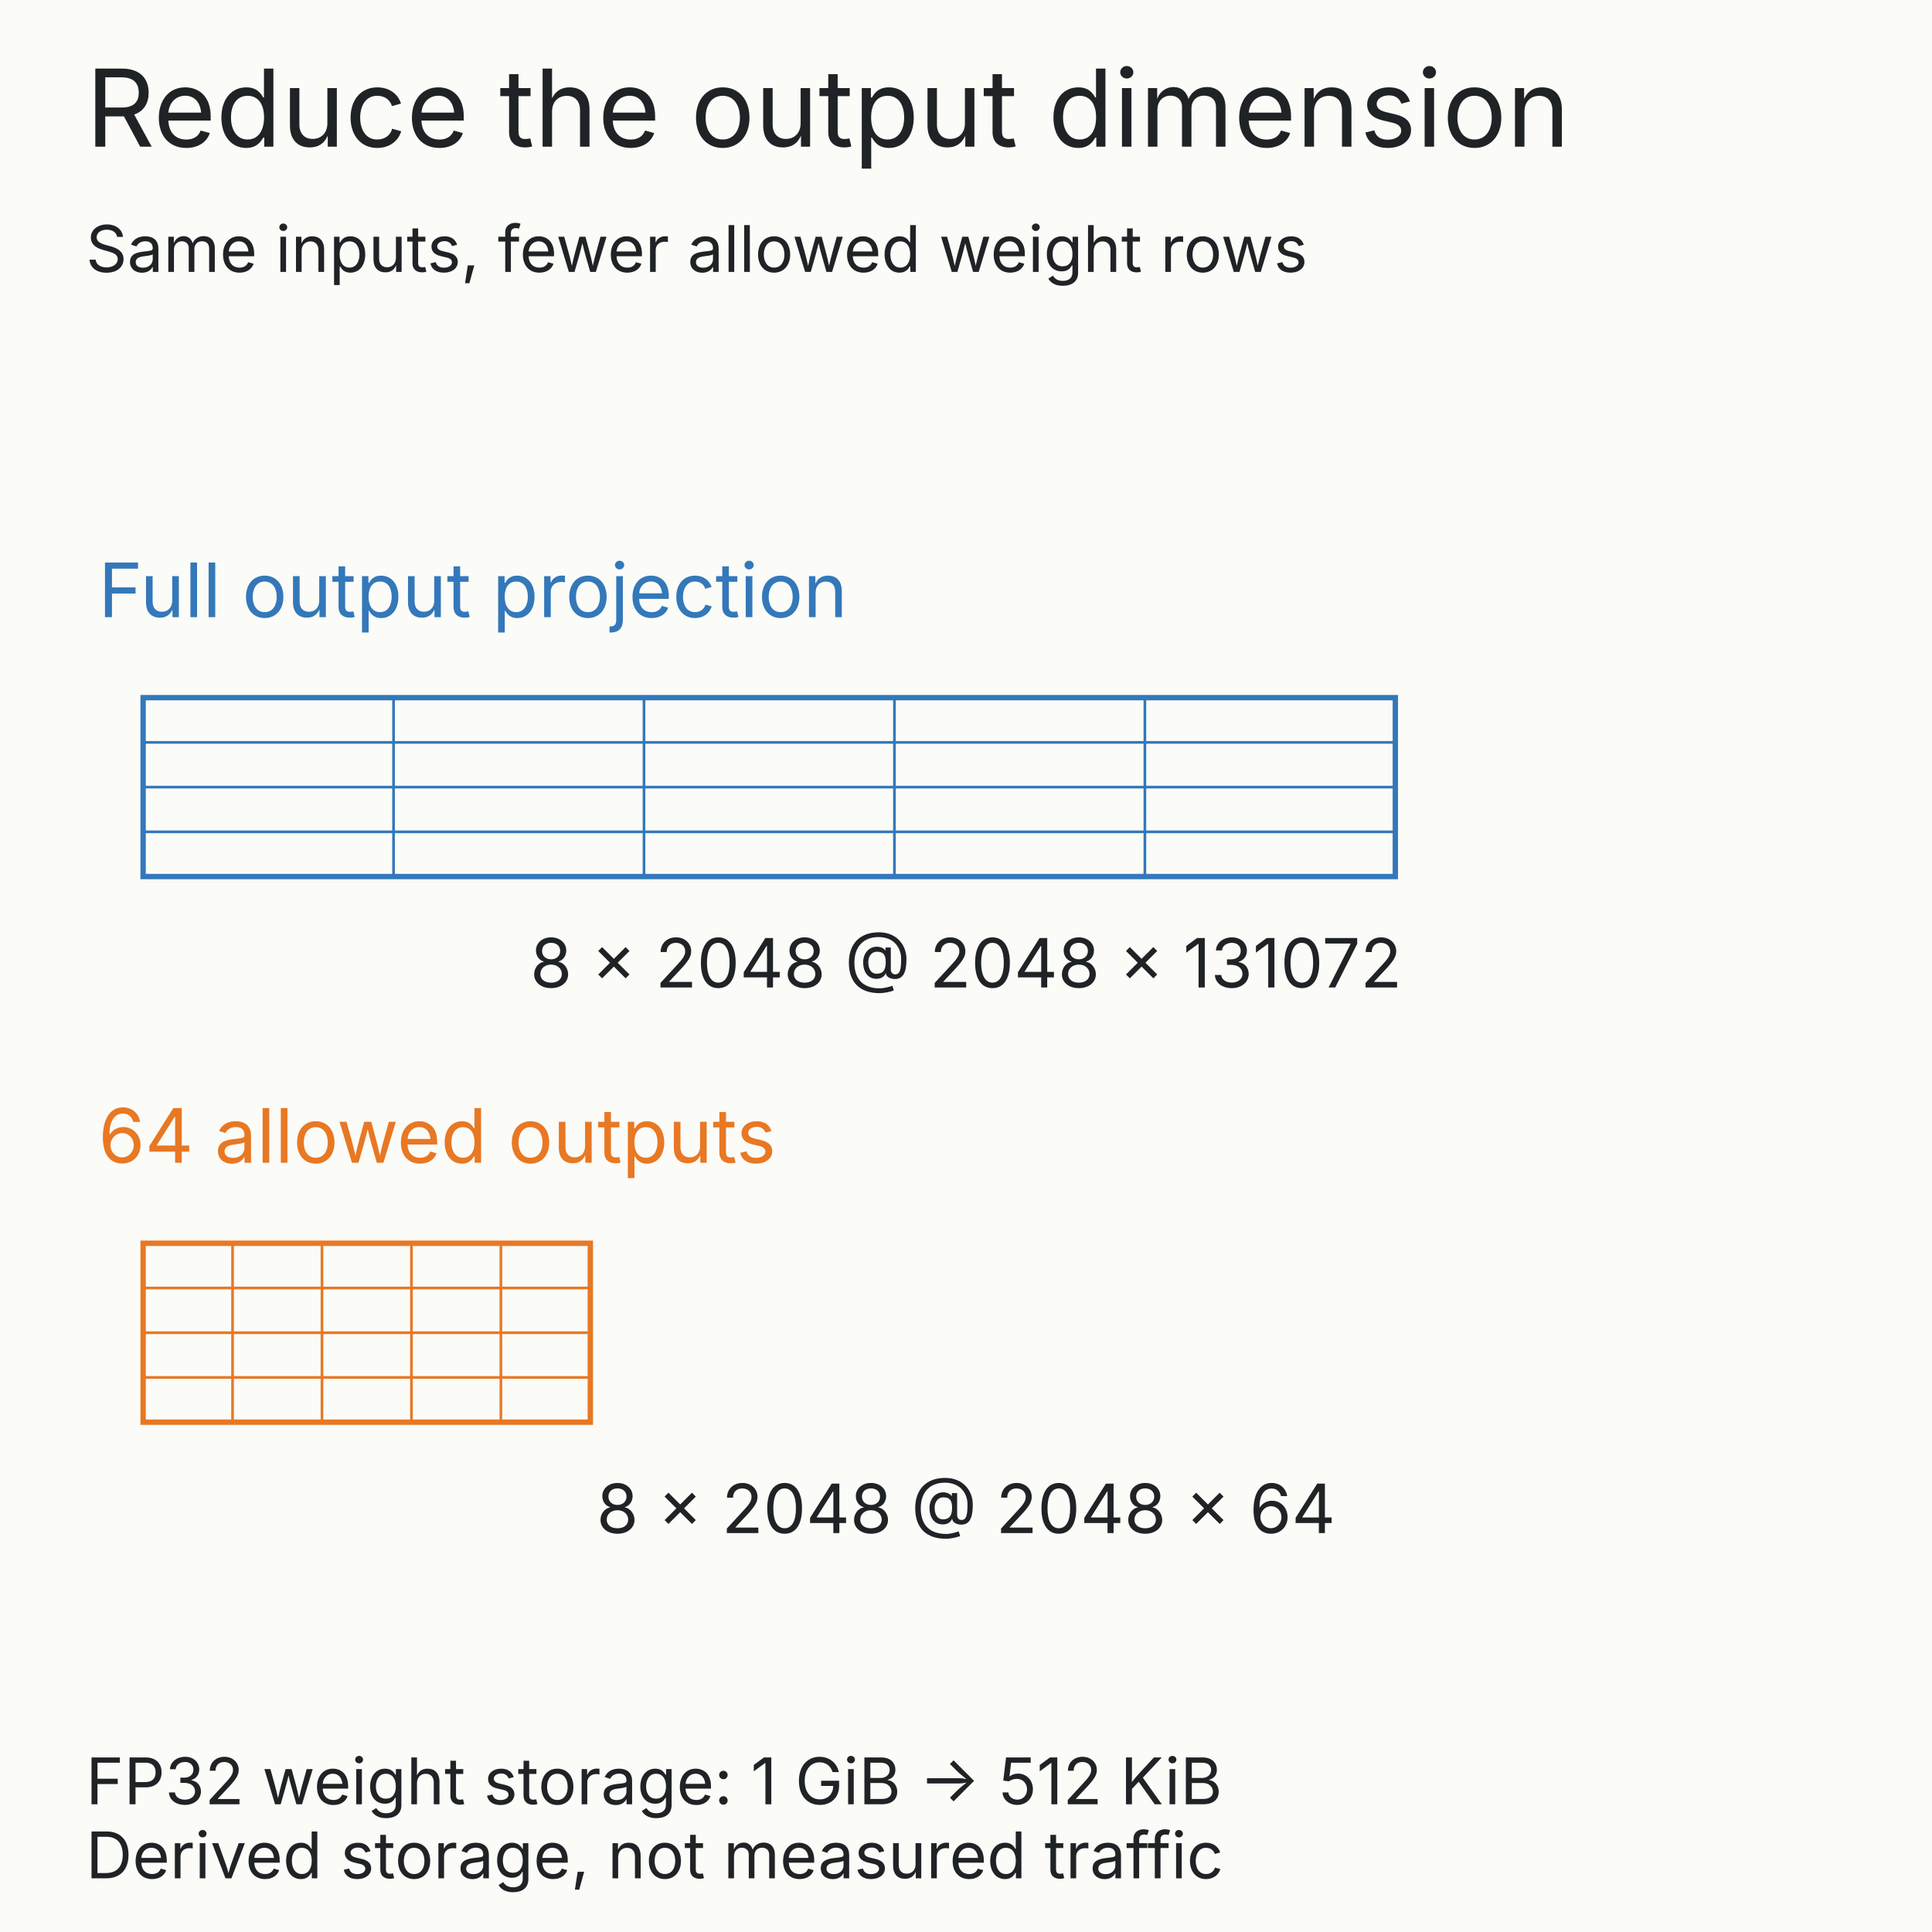
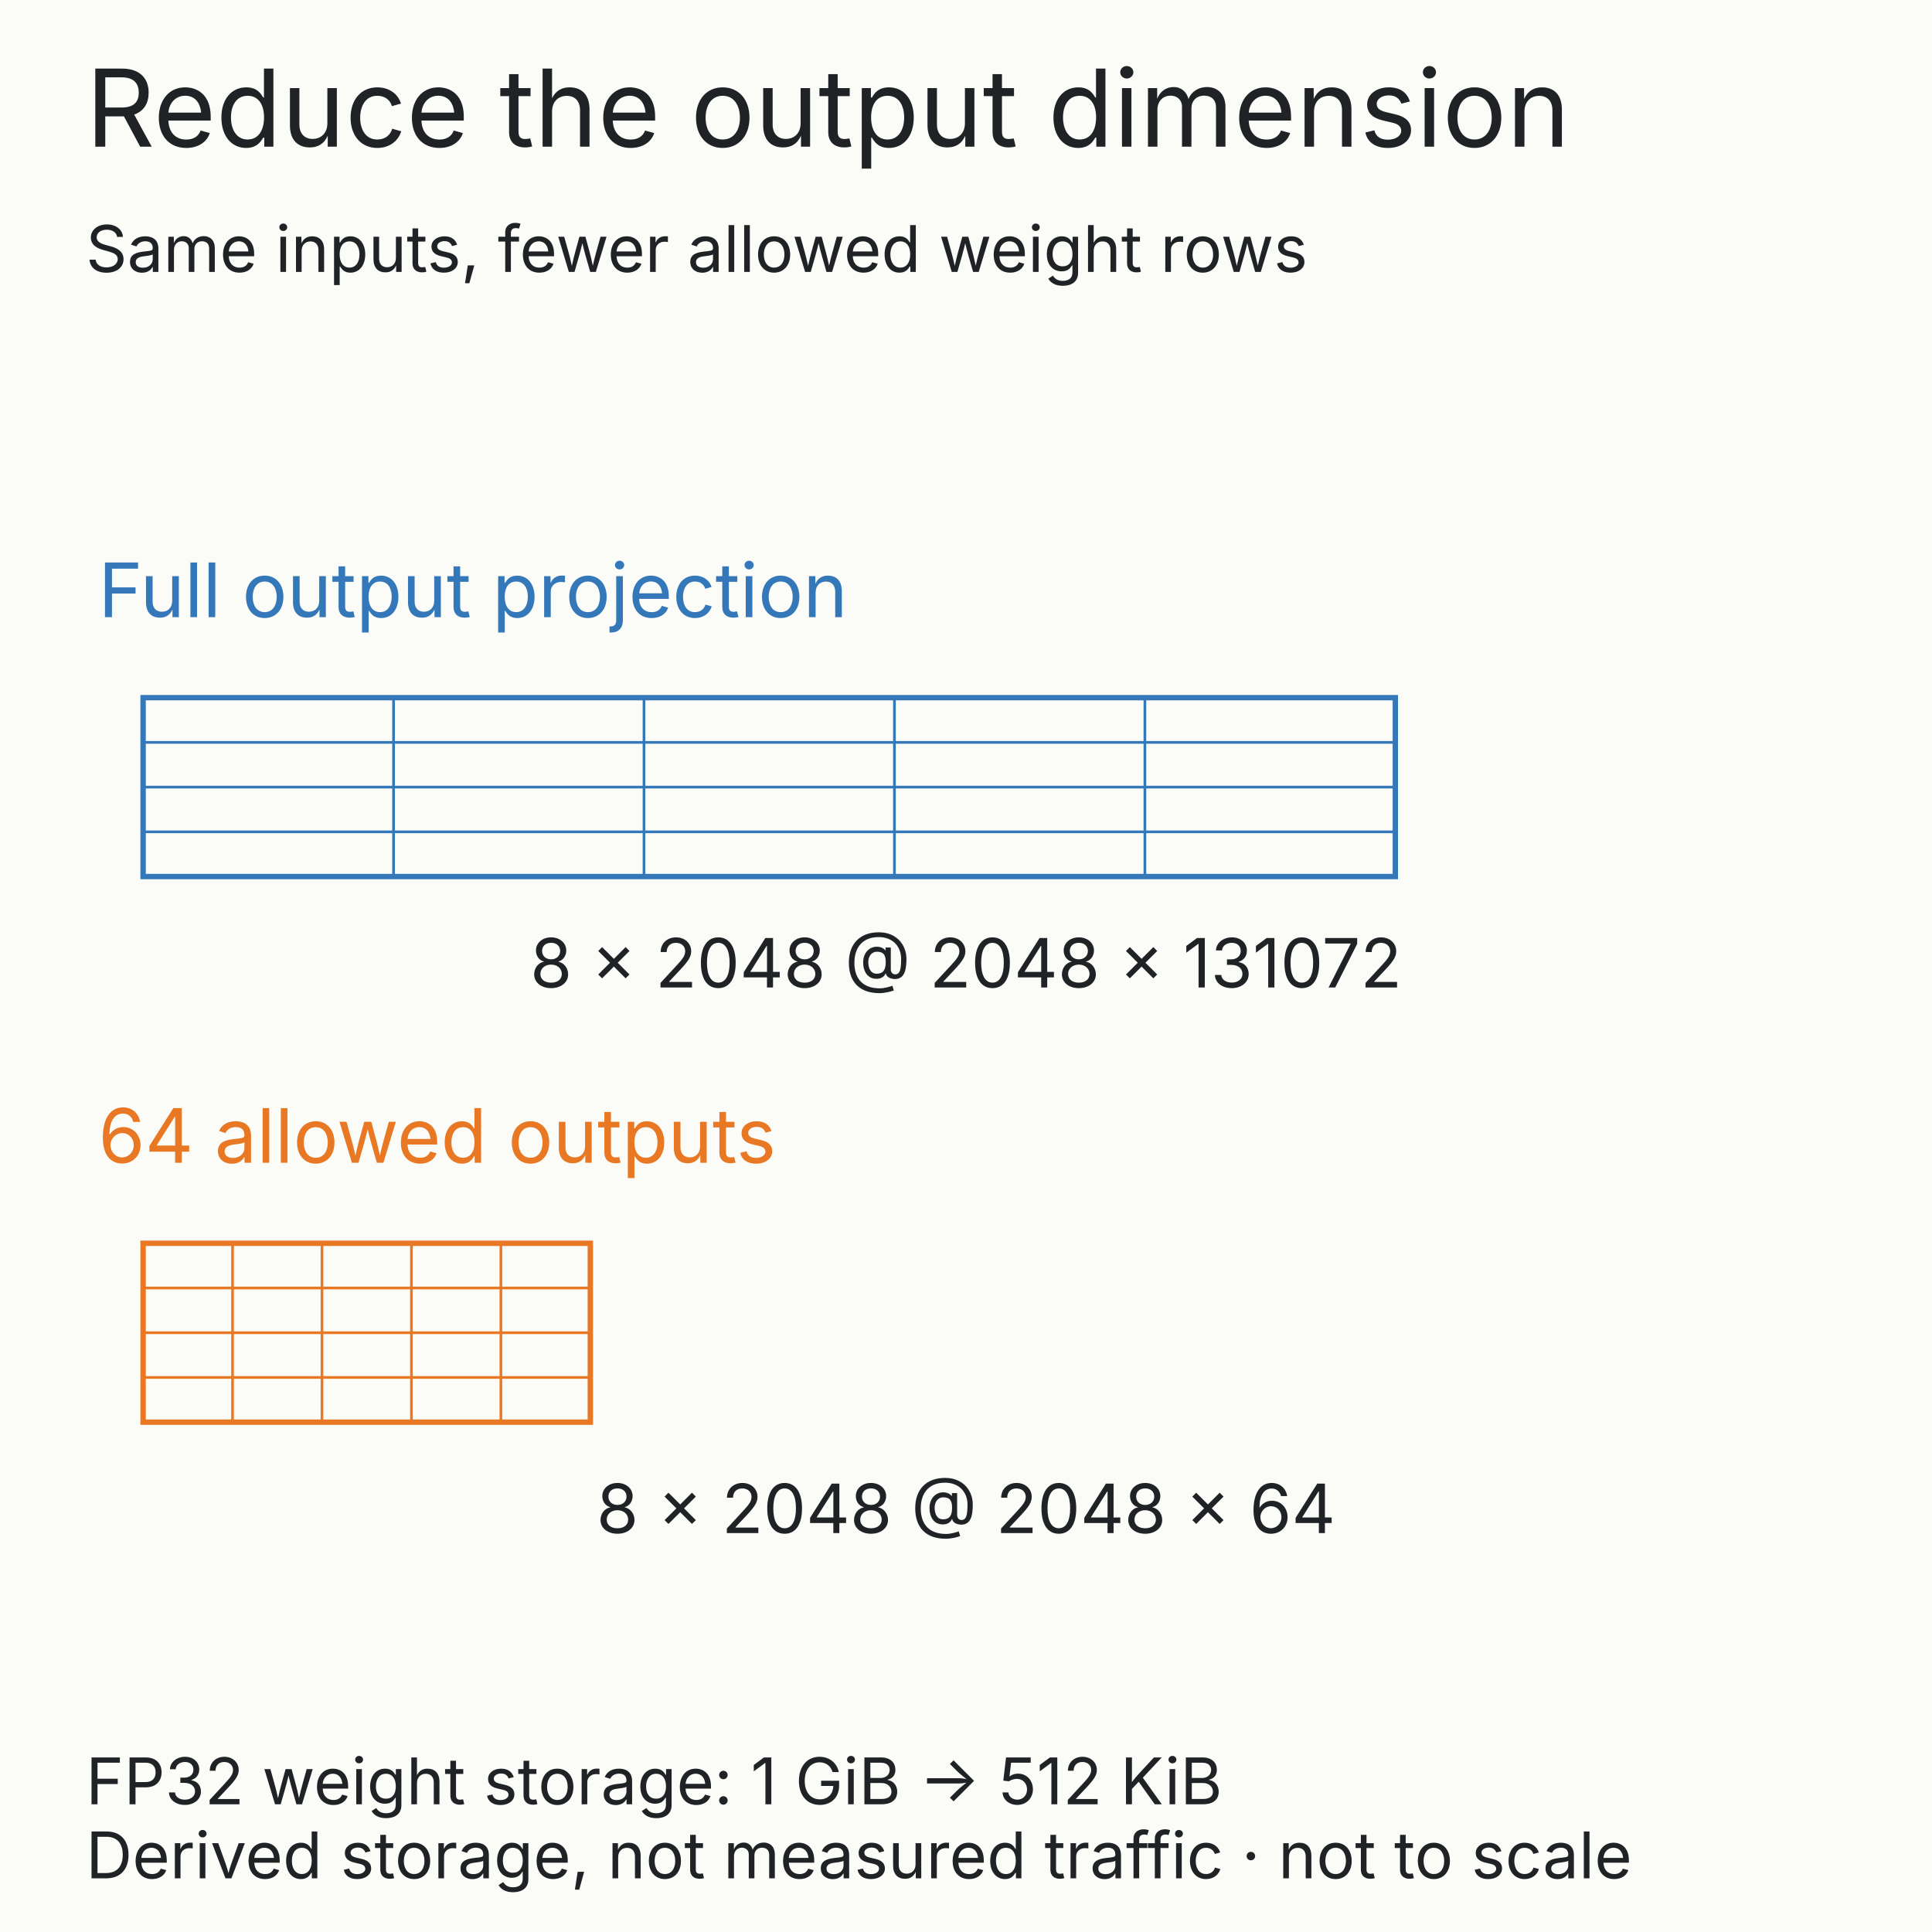
<svg xmlns="http://www.w3.org/2000/svg" width="1080" height="1080" viewBox="0 0 1080 1080">
  <rect width="100%" height="100%" fill="#FBFBF8" />
  <defs>
    <marker id="arrow" viewBox="0 0 12 12" refX="10" refY="6" markerWidth="5" markerHeight="5" orient="auto">
      <path d="M2 2 L10 6 L2 10" fill="none" stroke="context-stroke" stroke-width="2" />
    </marker>
  </defs>
  <text x="48" y="82.0" font-family="Inter" font-size="60" font-weight="400" font-style="normal" fill="#202326" text-anchor="start">Reduce the output dimension</text>
  <text x="48" y="152.0" font-family="Inter" font-size="36" font-weight="400" font-style="normal" fill="#202326" text-anchor="start">Same inputs, fewer allowed weight rows</text>
  <text x="55" y="345.0" font-family="Inter" font-size="42" font-weight="400" font-style="normal" fill="#3478BA" text-anchor="start">Full output projection</text>
  <rect x="80" y="390" width="700" height="100" rx="0" fill="none" stroke="#3478BA" stroke-width="3" />
  <line x1="80" y1="415.0" x2="780" y2="415.0" stroke="#3478BA" stroke-width="1.5" />
  <line x1="80" y1="440.0" x2="780" y2="440.0" stroke="#3478BA" stroke-width="1.5" />
  <line x1="80" y1="465.0" x2="780" y2="465.0" stroke="#3478BA" stroke-width="1.5" />
  <line x1="220.0" y1="390" x2="220.0" y2="490" stroke="#3478BA" stroke-width="1.5" />
  <line x1="360.0" y1="390" x2="360.0" y2="490" stroke="#3478BA" stroke-width="1.5" />
  <line x1="500.0" y1="390" x2="500.0" y2="490" stroke="#3478BA" stroke-width="1.5" />
  <line x1="640.0" y1="390" x2="640.0" y2="490" stroke="#3478BA" stroke-width="1.5" />
  <text x="540" y="552.0" font-family="Inter" font-size="38" font-weight="400" font-style="normal" fill="#202326" text-anchor="middle">8 × 2048  @  2048 × 131072</text>
  <text x="55" y="650.0" font-family="Inter" font-size="42" font-weight="400" font-style="normal" fill="#E87823" text-anchor="start">64 allowed outputs</text>
  <rect x="80" y="695" width="250" height="100" rx="0" fill="none" stroke="#E87823" stroke-width="3" />
  <line x1="80" y1="720.0" x2="330" y2="720.0" stroke="#E87823" stroke-width="1.5" />
  <line x1="80" y1="745.0" x2="330" y2="745.0" stroke="#E87823" stroke-width="1.5" />
  <line x1="80" y1="770.0" x2="330" y2="770.0" stroke="#E87823" stroke-width="1.5" />
  <line x1="130.0" y1="695" x2="130.0" y2="795" stroke="#E87823" stroke-width="1.5" />
  <line x1="180.0" y1="695" x2="180.0" y2="795" stroke="#E87823" stroke-width="1.5" />
  <line x1="230.0" y1="695" x2="230.0" y2="795" stroke="#E87823" stroke-width="1.5" />
  <line x1="280.0" y1="695" x2="280.0" y2="795" stroke="#E87823" stroke-width="1.5" />
  <text x="540" y="857.0" font-family="Inter" font-size="38" font-weight="400" font-style="normal" fill="#202326" text-anchor="middle">8 × 2048  @  2048 × 64</text>
  <text x="48" y="1008.6" font-family="Inter" font-size="36" font-weight="400" font-style="normal" fill="#202326" text-anchor="start">FP32 weight storage: 1 GiB → 512 KiB</text>
-   <text x="48" y="1050.0" font-family="Inter" font-size="36" font-weight="400" font-style="normal" fill="#202326" text-anchor="start">Derived storage, not measured traffic</text>
+   <text x="48" y="1050.0" font-family="Inter" font-size="36" font-weight="400" font-style="normal" fill="#202326" text-anchor="start">Derived storage, not measured traffic · not to scale</text>
</svg>
